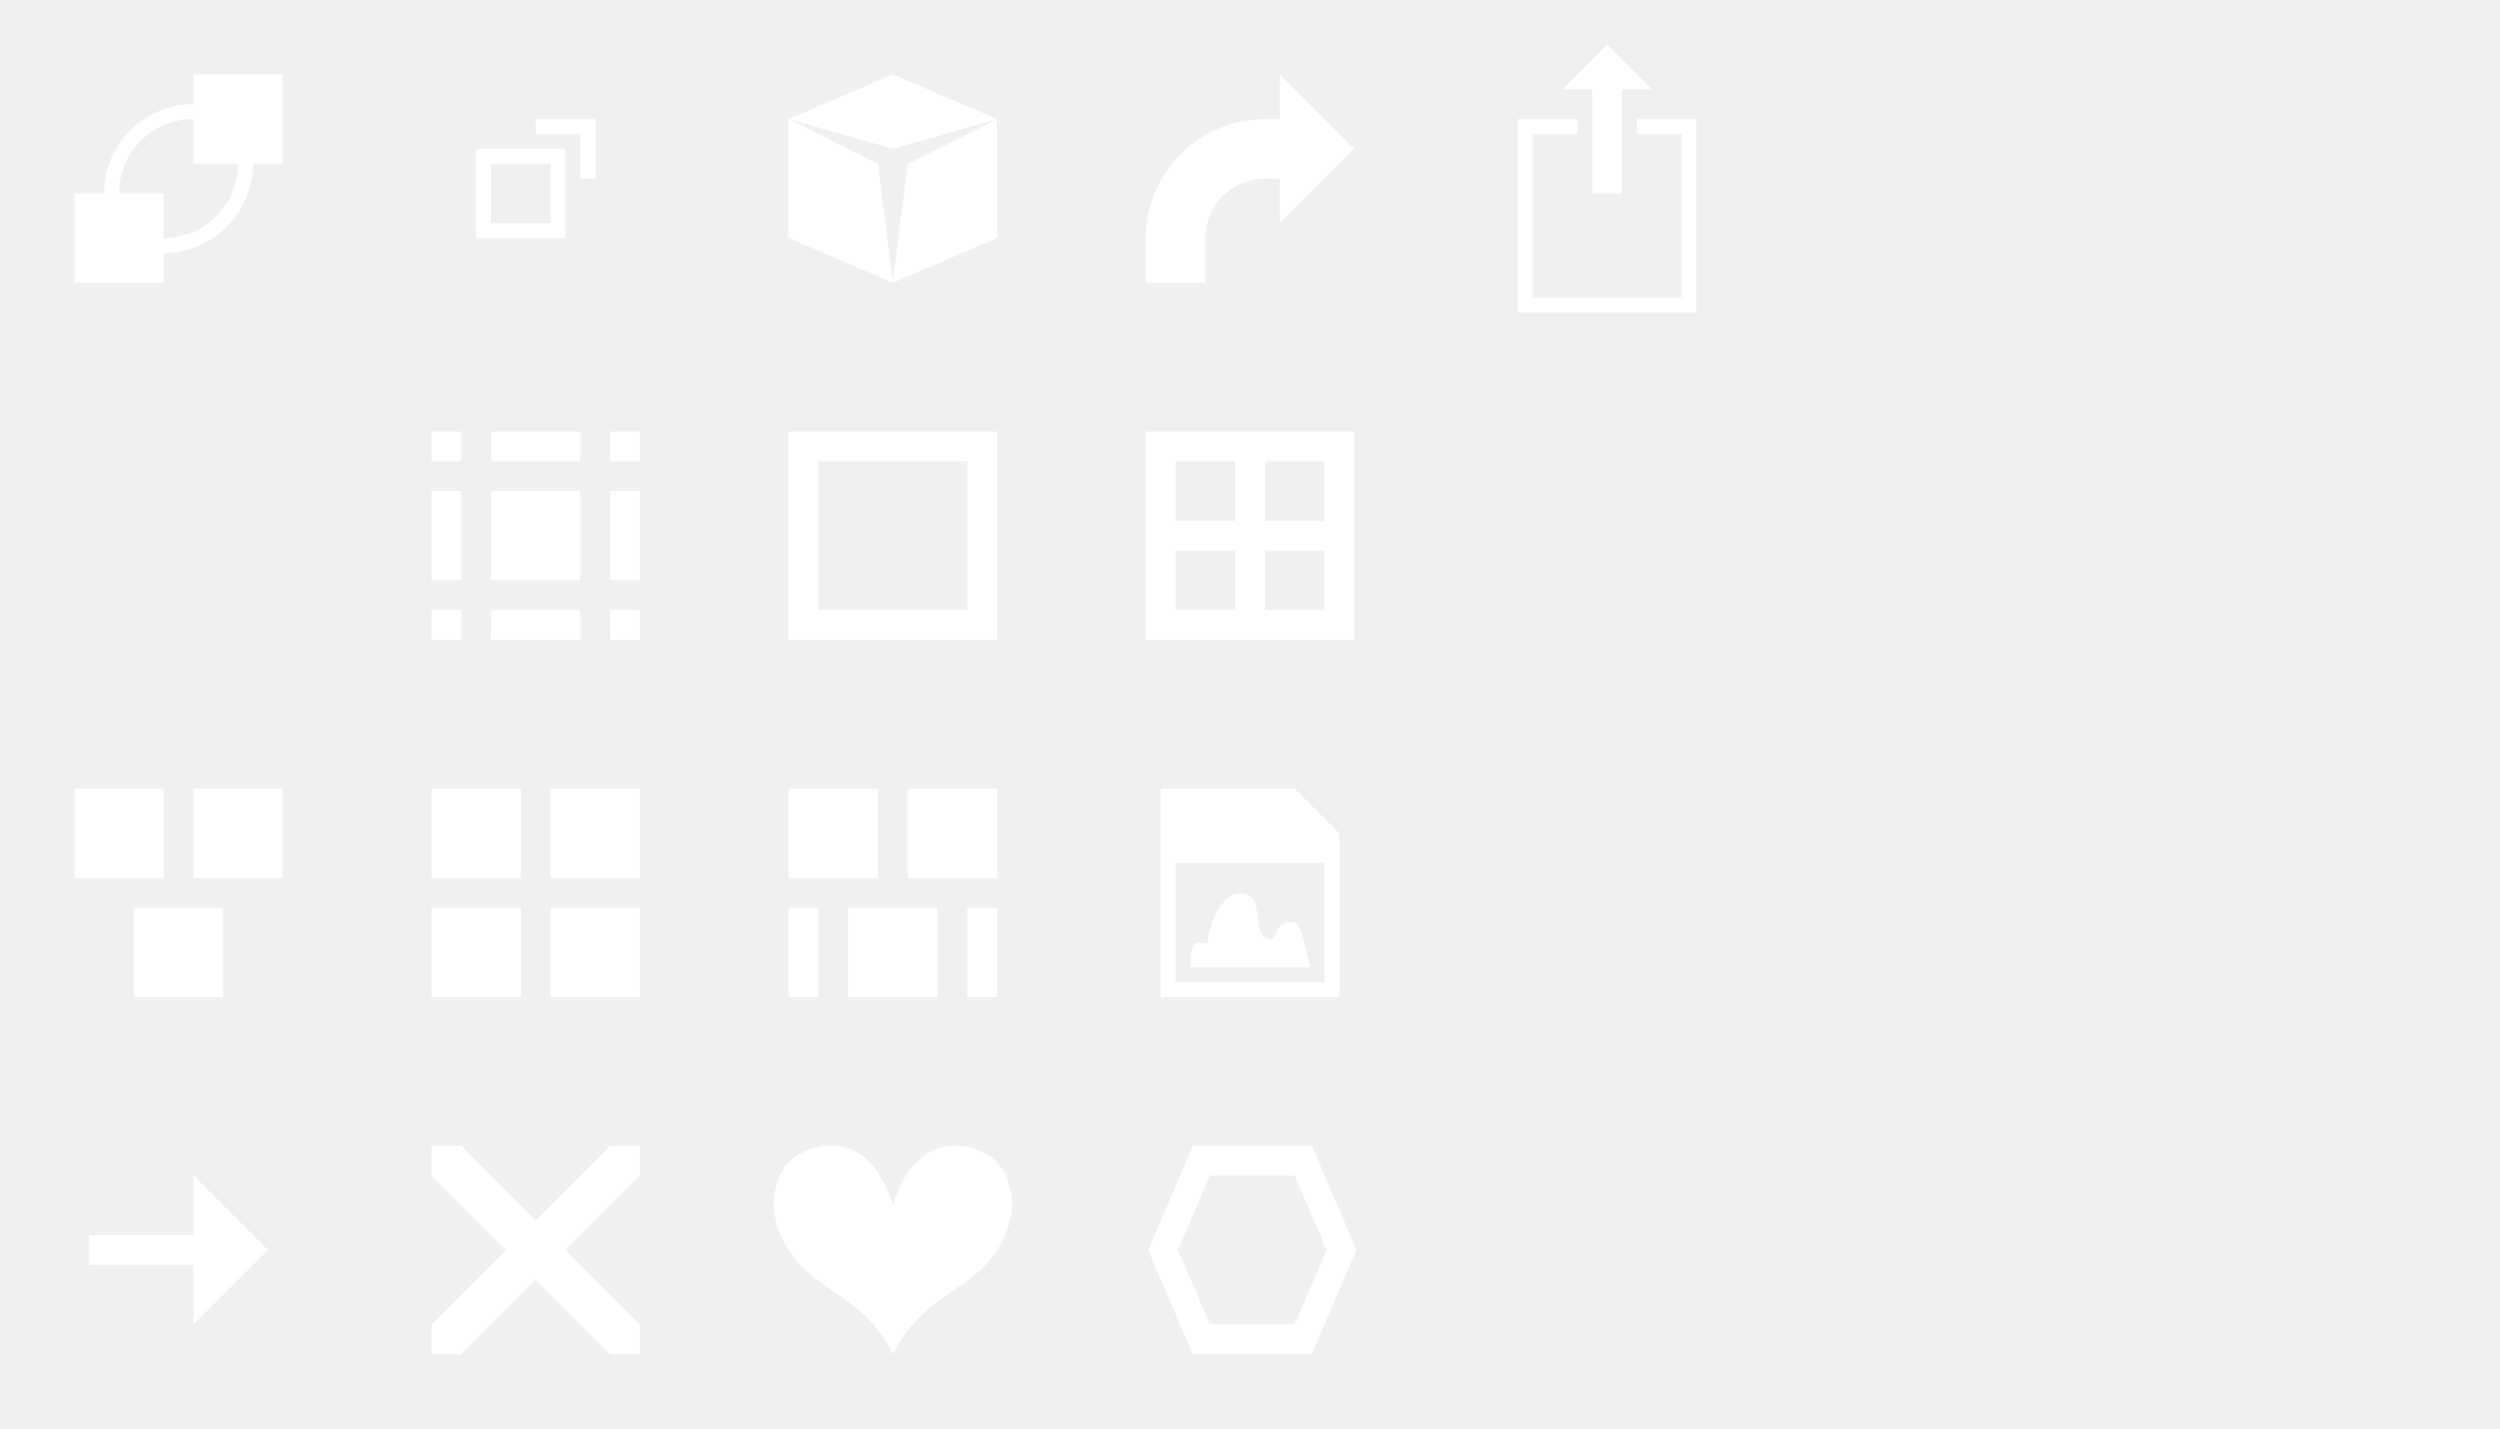
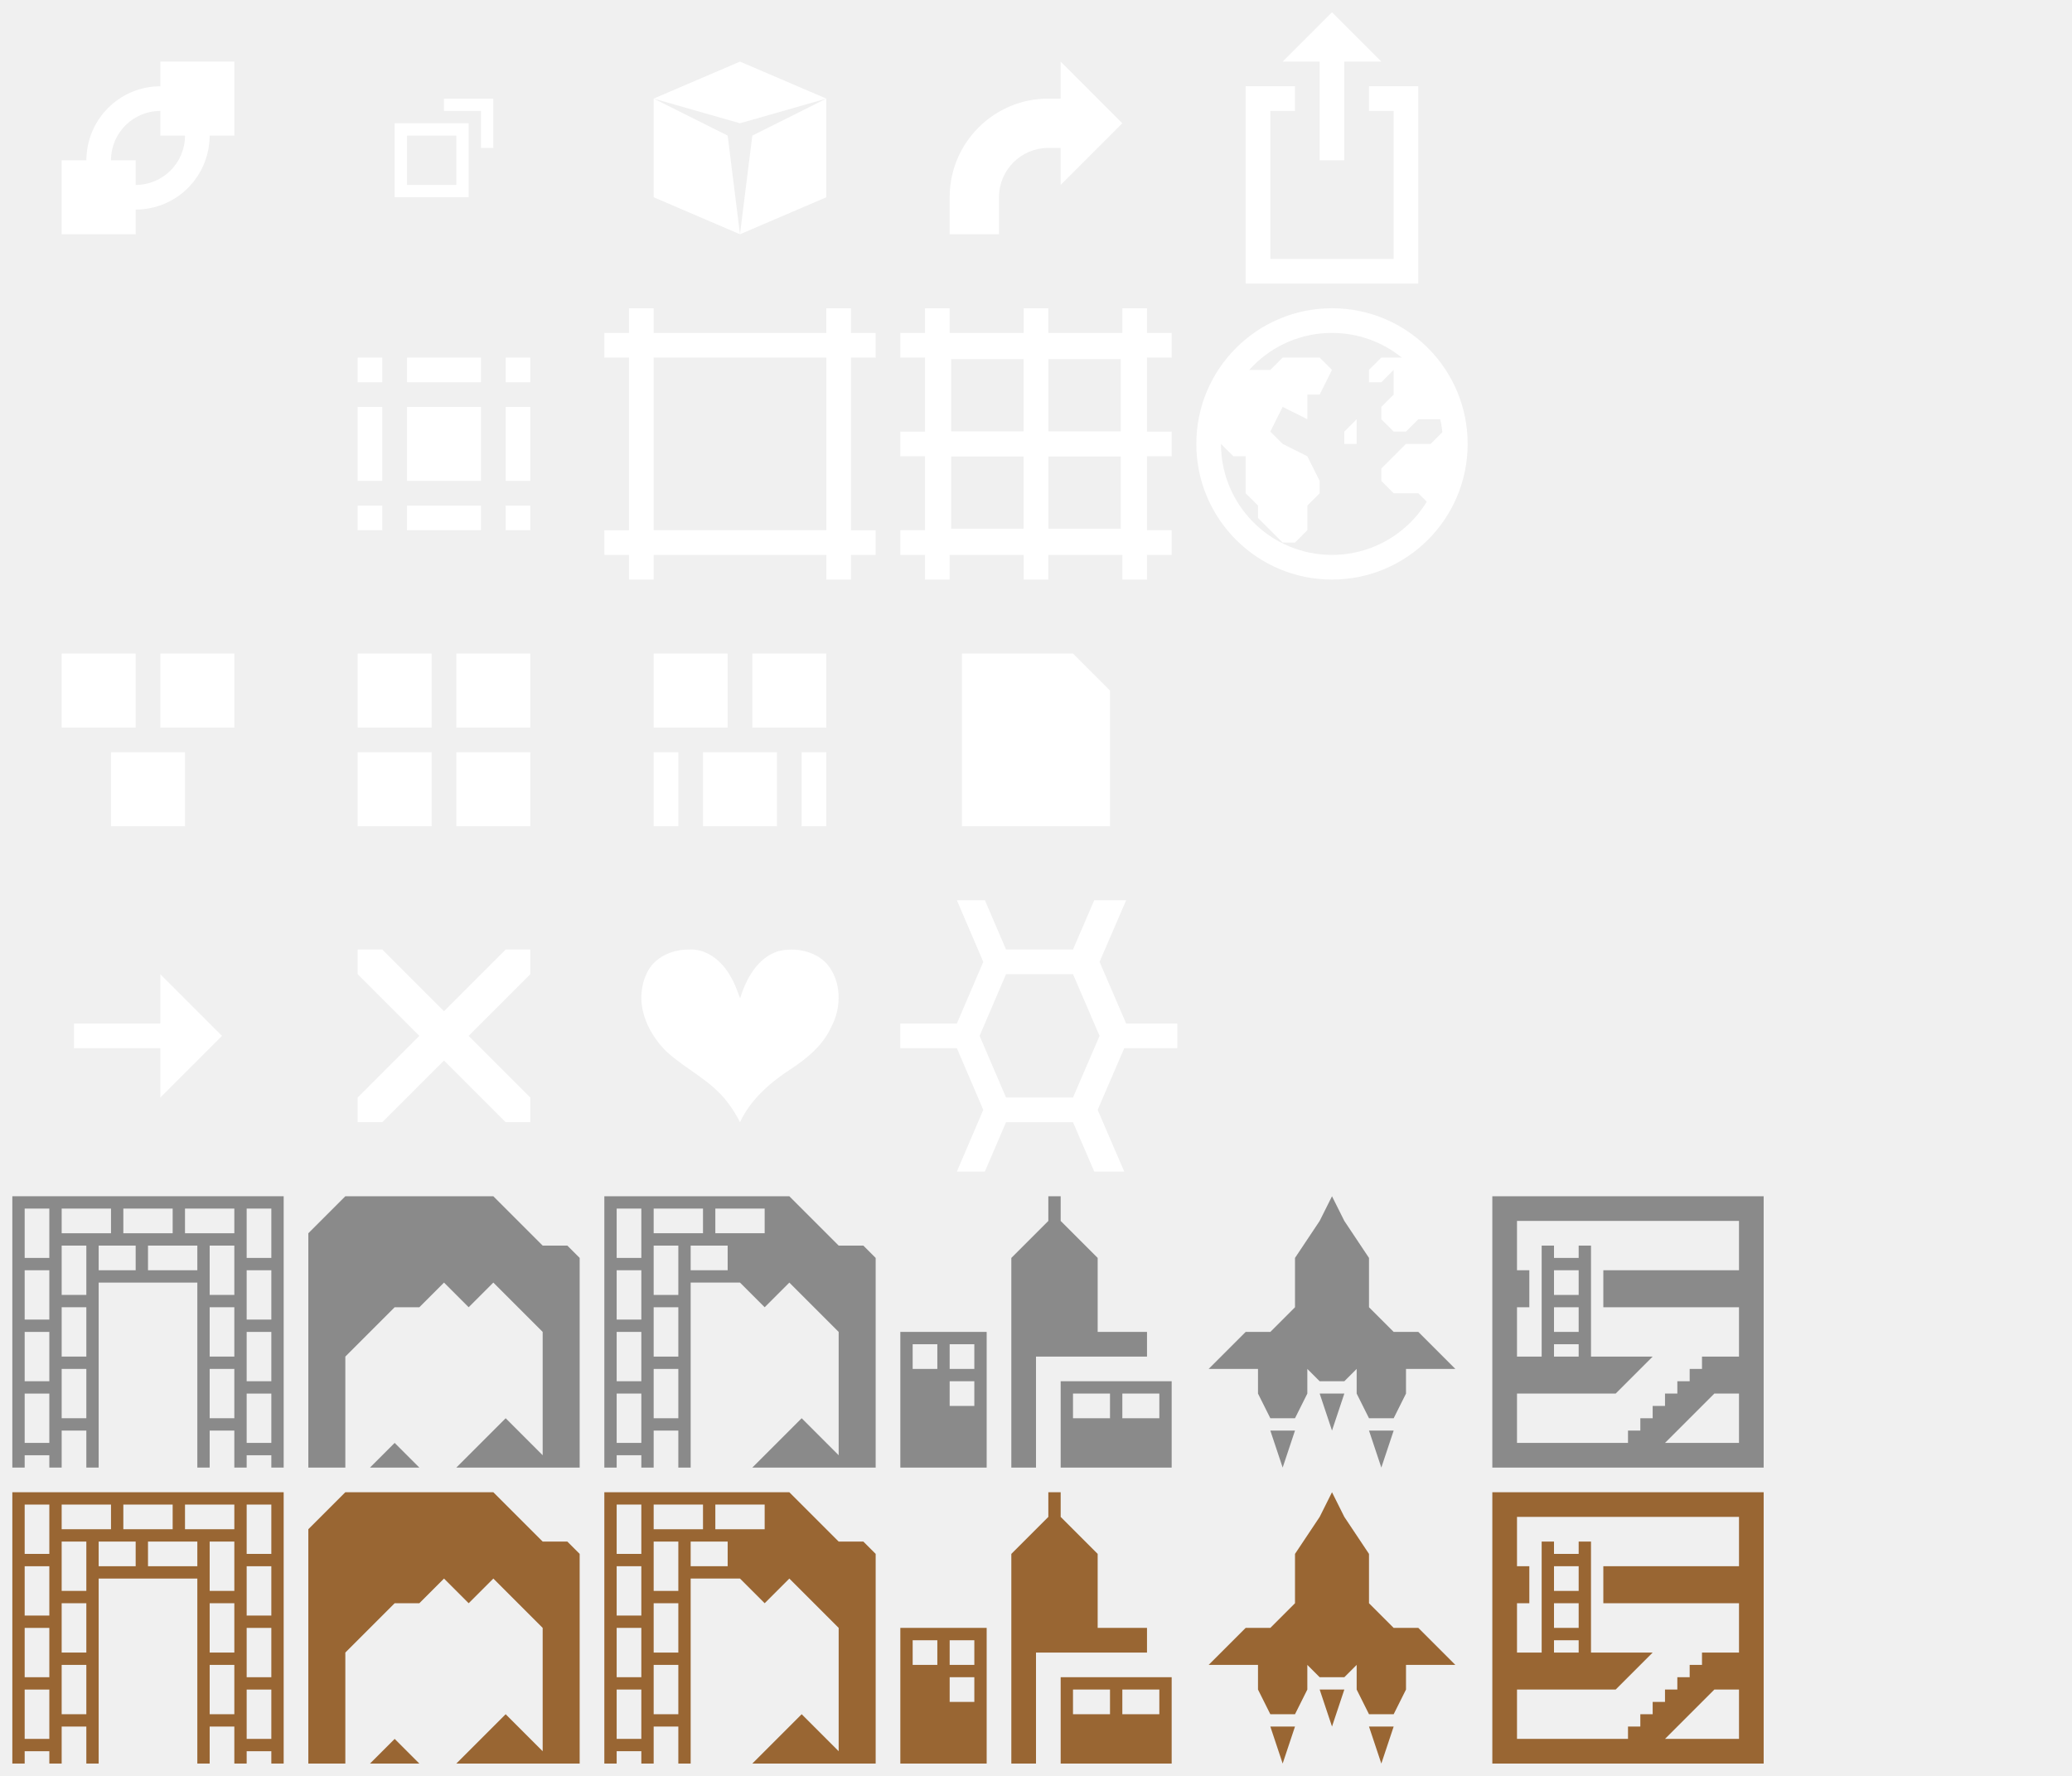
- <svg xmlns="http://www.w3.org/2000/svg" width="168" height="96" id="svg2" version="1.1">
+ <svg xmlns="http://www.w3.org/2000/svg" viewBox="0 0 168 144" version="1.1" id="svg2" height="144" width="168">
  <defs id="defs4" />
-   <g id="layer1" transform="translate(0,-956.3622)">
-     <path style="color:#000000;fill:#ffffff;stroke:none;stroke-width:2.52;marker:none;visibility:visible;display:inline;overflow:visible;enable-background:accumulate;opacity:1;fill-opacity:1" d="m 13,961.362 0,2 c -3.314,0 -6,2.686 -6,6 l -2,0 0,6 6,0 0,-2 c 3.314,0 6,-2.686 6,-6 l 2,0 0,-6 -6,0 z m 0,3 0,3 3,0 c 0,2.761 -2.239,5 -5,5 l 0,-3 -3,0 c 0,-2.761 2.239,-5 5,-5 z" id="rect4142" />
-     <path style="color:#000000;fill:#ffffff;fill-opacity:1;fill-rule:nonzero;stroke:none;stroke-width:2.52;marker:none;visibility:visible;display:inline;overflow:visible;enable-background:accumulate;opacity:1" d="m 36,964.362 0,1 3,0 0,3 1,0 0,-3 0,-1 -1,0 -3,0 z m -4,2 0,6 6,0 0,-6 -6,0 z m 1,1 4,0 0,4 -4,0 0,-4 z" id="rect4994" />
-     <path style="color:#000000;fill:#ffffff;fill-opacity:1;fill-rule:nonzero;stroke:none;stroke-width:2.52;marker:none;visibility:visible;display:inline;overflow:visible;enable-background:accumulate;opacity:1" d="m 29,1033.362 0,2 5,5 -5,5 0,2 2,0 5,-5 5,5 2,0 0,-2 -5,-5 5,-5 0,-2 -2,0 -5,5 -5,-5 z" id="path5186" />
-     <path style="color:#000000;fill:#ffffff;fill-opacity:1;fill-rule:nonzero;stroke:none;stroke-width:2.52;marker:none;visibility:visible;display:inline;overflow:visible;enable-background:accumulate;opacity:1" d="m 13,1035.362 0,4 -7,0 0,2 7,0 0,4 5,-5 z" id="path5245" />
-     <path style="color:#000000;fill:#ffffff;fill-opacity:1;fill-rule:nonzero;stroke:none;stroke-width:2.52;marker:none;visibility:visible;display:inline;overflow:visible;enable-background:accumulate" d="m 67,8 -6,3 -1,8 7,-3 z" transform="translate(0,956.3622)" id="path5272" />
-     <path style="color:#000000;fill:#ffffff;fill-opacity:1;fill-rule:nonzero;stroke:none;stroke-width:2.52;marker:none;visibility:visible;display:inline;overflow:visible;enable-background:accumulate" d="m 53,964.362 7,-3 7,3 -7,2 z" id="path5291" />
-     <path style="color:#000000;fill:#ffffff;fill-opacity:1;fill-rule:nonzero;stroke:none;stroke-width:2.52;marker:none;visibility:visible;display:inline;overflow:visible;enable-background:accumulate" d="m 53,972.362 0,-8 6,3 1,8 z" id="path5270" />
-     <path style="color:#000000;fill:#ffffff;fill-opacity:1;fill-rule:nonzero;stroke:none;stroke-width:2.52;marker:none;visibility:visible;display:inline;overflow:visible;enable-background:accumulate;opacity:1" d="m 53,985.362 0,14 14,0 0,-14 z m 2,2 10,0 0,10 -10,0 z" id="rect5536" />
-     <path style="color:#000000;fill:#ffffff;fill-opacity:1;fill-rule:nonzero;stroke:none;stroke-width:2.52;marker:none;visibility:visible;display:inline;overflow:visible;enable-background:accumulate;opacity:1" d="m 77,985.362 0,14 14,0 0,-14 z m 2,2 4,0 0,4 -4,0 z m 6,0 4,0 0,4 -4,0 z m -6,6 4,0 0,4 -4,0 z m 6,0 4,0 0,4 -4,0 z" id="rect5536-7" />
-     <path style="color:#000000;fill:#ffffff;fill-opacity:1;fill-rule:nonzero;stroke:none;stroke-width:2.52;marker:none;visibility:visible;display:inline;overflow:visible;enable-background:accumulate;opacity:1" d="M 78 53 L 78 67 L 90 67 L 90 56 L 87 53 L 78 53 z M 79 58 L 89 58 L 89 66 L 79 66 L 79 58 z " transform="translate(0,956.3622)" id="path5688" />
-     <path style="color:#000000;fill:#ffffff;fill-opacity:1;fill-rule:nonzero;stroke:none;stroke-width:2.52;marker:none;visibility:visible;display:inline;overflow:visible;enable-background:accumulate" d="m 80,1021.362 8,0 c 0,0 -0.393,-2.891 -1.046,-3 -1.466,-0.246 -0.964,1.459 -1.866,1.058 -0.902,-0.401 -0.124,-2.955 -1.648,-3.028 -1.524,-0.073 -2.27,2.554 -2.27,3.211 0,0.657 -1.19,-1.026 -1.17,1.76 z" id="path5752" />
-     <path style="color:#000000;fill:#ffffff;fill-opacity:1;fill-rule:nonzero;stroke:none;stroke-width:2.52;marker:none;visibility:visible;display:inline;overflow:visible;enable-background:accumulate;opacity:1" d="m 29,985.362 0,2 2,0 0,-2 z m 4,0 0,2 6,0 0,-2 z m 8,0 0,2 2,0 0,-2 z m -12,4 0,6 2,0 0,-6 z m 4,0 0,6 6,0 0,-6 z m 8,0 0,6 2,0 0,-6 z m -12,8 0,2 2,0 0,-2 z m 4,0 0,2 6,0 0,-2 z m 8,0 0,2 2,0 0,-2 z" id="rect5754-0" />
-     <path style="color:#000000;fill:#ffffff;fill-opacity:1;fill-rule:nonzero;stroke:none;stroke-width:2.52;marker:none;visibility:visible;display:inline;overflow:visible;enable-background:accumulate;opacity:1" d="m 5,1009.362 0,6 6,0 0,-6 z m 8,0 0,6 6,0 0,-6 z m -4,8 0,6 6,0 0,-6 z" id="rect5754-4" />
-     <path style="color:#000000;fill:#ffffff;fill-opacity:1;fill-rule:nonzero;stroke:none;stroke-width:2.52;marker:none;visibility:visible;display:inline;overflow:visible;enable-background:accumulate;opacity:1" d="m 29,1009.362 0,6 6,0 0,-6 -6,0 z m 8,0 0,6 6,0 0,-6 -6,0 z m -8,8 0,6 6,0 0,-6 -6,0 z m 8,0 0,6 6,0 0,-6 -6,0 z" id="rect5754-4-1" />
-     <path style="color:#000000;fill:#ffffff;fill-opacity:1;fill-rule:nonzero;stroke:none;stroke-width:2.52;marker:none;visibility:visible;display:inline;overflow:visible;enable-background:accumulate;opacity:1" d="m 53,1009.362 0,6 6,0 0,-6 -6,0 z m 8,0 0,6 6,0 0,-6 -6,0 z m -8,8 0,6 2,0 0,-6 -2,0 z m 4,0 0,6 6,0 0,-6 -6,0 z m 8,0 0,6 2,0 0,-6 -2,0 z" id="rect5754-4-8" />
-     <path style="color:#000000;fill:#ffffff;fill-opacity:1;fill-rule:nonzero;stroke:none;stroke-width:2.52;marker:none;visibility:visible;display:inline;overflow:visible;enable-background:accumulate;opacity:1" d="m 86,961.362 0,3 -1,0 c -4.418,0 -8,3.582 -8,8 l 0,3 4,0 0,-3 c 0,-2.209 1.791,-4 4,-4 l 1,0 0,3 5,-5 -5,-5 z" id="path6943" />
-     <path style="color:#000000;fill:#ffffff;fill-opacity:1;fill-rule:nonzero;stroke:none;stroke-width:2.52;marker:none;visibility:visible;display:inline;overflow:visible;enable-background:accumulate" d="m 52,1037.362 c 0.048,1.611 0.895,3.129 2.016,4.248 1.581,1.466 3.654,2.367 4.965,4.131 0.395,0.503 0.734,1.049 1.02,1.621 0.862,-1.823 2.409,-3.202 4.078,-4.279 1.368,-0.888 2.684,-1.983 3.356,-3.51 0.812,-1.562 0.798,-3.648 -0.369,-5.03 -0.972,-1.083 -2.609,-1.384 -3.979,-1.047 -1.668,0.542 -2.595,2.241 -3.074,3.822 -0.174,-0.429 -0.439,-1.249 -0.774,-1.768 -0.668,-1.22 -1.911,-2.281 -3.377,-2.186 -1.373,-0.02 -2.841,0.631 -3.427,1.935 -0.311,0.639 -0.433,1.357 -0.434,2.063 z" id="path5186-4" />
-     <path style="color:#000000;fill:#ffffff;fill-opacity:1;fill-rule:nonzero;stroke:none;stroke-width:2.52;marker:none;visibility:visible;display:inline;overflow:visible;enable-background:accumulate;opacity:1" d="m 80.156,1033.362 -3,7 3,7 2,0 4,0 2,0 3,-7 -3,-7 -2,0 -4,0 -2,0 z m 1.156,2 5.688,0 2.156,5 -2.156,5 -5.688,0 -2.156,-5 2.156,-5 z" id="rect5536-7-8" />
-     <path style="color:#000000;fill:#ffffff;fill-opacity:1;fill-rule:nonzero;stroke:none;stroke-width:2.52;marker:none;visibility:visible;display:inline;overflow:visible;enable-background:accumulate" d="m 102,964.362 0,13 12,0 0,-13 -4,0 0,1 3,0 0,11 -10,0 0,-11 3,0 0,-1 z" id="rect4617" />
-     <path style="color:#000000;fill:#ffffff;fill-opacity:1;fill-rule:nonzero;stroke:none;stroke-width:2.52;marker:none;visibility:visible;display:inline;overflow:visible;enable-background:accumulate" d="m 105,962.362 2,0 0,7 2,0 0,-7 2,0 -3,-3 z" id="path5245-1" />
+   <g transform="translate(0,-972.5197)" id="layer1">
+     <path id="rect4142" d="m 13,977.516 v 2 a 6,6 0 0 0 -1.192,0.119 c -0.794,0.16 -1.529,0.478 -2.175,0.917 a 6,6 0 0 0 -0.183,0.134 c -0.099,0.073 -0.2,0.144 -0.295,0.223 a 6,6 0 0 0 -0.185,0.17 c -0.08,0.073 -0.162,0.144 -0.238,0.222 a 6,6 0 0 0 -0.168,0.185 c -0.08,0.088 -0.161,0.176 -0.236,0.269 a 6,6 0 0 0 -0.134,0.179 c -0.071,0.095 -0.141,0.192 -0.207,0.291 a 6,6 0 0 0 -0.112,0.181 c -0.07,0.115 -0.139,0.23 -0.201,0.35 a 6,6 0 0 0 -0.064,0.134 c -0.066,0.134 -0.127,0.27 -0.183,0.41 a 6,6 0 0 0 -0.055,0.148 c -0.047,0.129 -0.091,0.259 -0.13,0.392 a 6,6 0 0 0 -0.06,0.238 c -0.027,0.111 -0.054,0.222 -0.075,0.335 a 6,6 0 0 0 -0.04,0.267 c -0.015,0.104 -0.031,0.209 -0.04,0.315 a 6,6 0 0 0 -0.026,0.52 H 5 v 5.998 h 5.999 v -2 a 6,6 0 0 0 0.612,-0.031 6,6 0 0 0 0.004,0 c 0.196,-0.02 0.387,-0.05 0.577,-0.088 0.198,-0.04 0.392,-0.09 0.582,-0.148 0.386,-0.119 0.754,-0.276 1.102,-0.467 0.173,-0.095 0.343,-0.198 0.505,-0.309 0.002,0 0.005,0 0.007,0 a 6,6 0 0 0 0.079,-0.06 c 0.129,-0.091 0.256,-0.185 0.377,-0.286 a 6,6 0 0 0 0.15,-0.137 c 0.097,-0.086 0.193,-0.173 0.284,-0.266 a 6,6 0 0 0 0.132,-0.145 c 0.09,-0.098 0.18,-0.196 0.264,-0.3 a 6,6 0 0 0 0.108,-0.145 c 0.082,-0.108 0.163,-0.217 0.238,-0.331 a 6,6 0 0 0 0.114,-0.185 c 0.063,-0.104 0.124,-0.21 0.181,-0.319 a 6,6 0 0 0 0.101,-0.207 c 0.053,-0.111 0.104,-0.221 0.15,-0.335 a 6,6 0 0 0 0.077,-0.214 c 0.041,-0.116 0.083,-0.231 0.117,-0.35 a 6,6 0 0 0 0.057,-0.22 c 0.029,-0.116 0.057,-0.233 0.079,-0.352 a 6,6 0 0 0 0.042,-0.286 c 0.013,-0.097 0.026,-0.194 0.035,-0.293 a 6,6 0 0 0 0.027,-0.524 H 19 v -5.998 z m 0,3.999 v 2 h 2 a 4,4 0 0 1 -4.001,4.001 v -2 H 8.999 a 4,4 0 0 1 4.001,-4.001 z" style="color:#000000;display:inline;overflow:visible;visibility:visible;opacity:1;fill:#ffffff;fill-opacity:1;stroke:none;stroke-width:2.52;marker:none;enable-background:accumulate" />
+     <path id="rect4994" d="m 35.999,980.515 v 1 h 3 v 3 h 1 v -3 -1 h -1 z m -4,2 v 6 h 6 v -6 z m 1,1 h 4 v 4 h -4 z" style="color:#000000;display:inline;overflow:visible;visibility:visible;opacity:1;fill:#ffffff;fill-opacity:1;fill-rule:nonzero;stroke:none;stroke-width:2.52;marker:none;enable-background:accumulate" />
+     <path id="path5186" d="m 28.999,1049.515 v 2 l 5,5 -5,5 v 2 h 2 l 5,-5 5,5 h 2 v -2 l -5,-5 5,-5 v -2 h -2 l -5,5 -5,-5 z" style="color:#000000;display:inline;overflow:visible;visibility:visible;opacity:1;fill:#ffffff;fill-opacity:1;fill-rule:nonzero;stroke:none;stroke-width:2.52;marker:none;enable-background:accumulate" />
+     <path id="path5245" d="m 12.999,1051.515 v 4 H 5.999 v 2 h 7 v 4 l 5,-5 z" style="color:#000000;display:inline;overflow:visible;visibility:visible;opacity:1;fill:#ffffff;fill-opacity:1;fill-rule:nonzero;stroke:none;stroke-width:2.52;marker:none;enable-background:accumulate" />
+     <path id="path5272" d="m 66.999,980.515 -6,3 -1,8 7,-3 z" style="color:#000000;display:inline;overflow:visible;visibility:visible;fill:#ffffff;fill-opacity:1;fill-rule:nonzero;stroke:none;stroke-width:2.52;marker:none;enable-background:accumulate" />
+     <path id="path5291" d="m 52.999,980.515 7,-3 7,3 -7,2 z" style="color:#000000;display:inline;overflow:visible;visibility:visible;fill:#ffffff;fill-opacity:1;fill-rule:nonzero;stroke:none;stroke-width:2.52;marker:none;enable-background:accumulate" />
+     <path id="path5270" d="m 52.999,988.515 v -8 l 6,3 1,8 z" style="color:#000000;display:inline;overflow:visible;visibility:visible;fill:#ffffff;fill-opacity:1;fill-rule:nonzero;stroke:none;stroke-width:2.52;marker:none;enable-background:accumulate" />
+     <path id="rect5536-7" d="m 75.124,999.64 v 17.75 h 17.75 v -17.75 z m 2,2 h 5.875 v 5.875 h -5.875 z m 7.875,0 h 5.875 v 5.875 h -5.875 z m -7.875,7.875 h 5.875 v 5.875 h -5.875 z m 7.875,0 h 5.875 v 5.875 h -5.875 z" style="color:#000000;display:inline;overflow:visible;visibility:visible;opacity:1;fill:#ffffff;fill-opacity:1;fill-rule:nonzero;stroke:none;stroke-width:2.52;marker:none;enable-background:accumulate" />
+     <path id="path5688" d="m 77.999,1025.515 v 14 h 12 v -11 l -3,-3 z" style="color:#000000;display:inline;overflow:visible;visibility:visible;opacity:1;fill:#ffffff;fill-opacity:1;fill-rule:nonzero;stroke:none;stroke-width:2.52;marker:none;enable-background:accumulate" />
+     <path id="rect5754-0" d="m 28.999,1001.515 v 2 h 2 v -2 z m 4,0 v 2 h 6 v -2 z m 8,0 v 2 h 2 v -2 z m -12,4 v 6 h 2 v -6 z m 4,0 v 6 h 6 v -6 z m 8,0 v 6 h 2 v -6 z m -12,8 v 2 h 2 v -2 z m 4,0 v 2 h 6 v -2 z m 8,0 v 2 h 2 v -2 z" style="color:#000000;display:inline;overflow:visible;visibility:visible;opacity:1;fill:#ffffff;fill-opacity:1;fill-rule:nonzero;stroke:none;stroke-width:2.52;marker:none;enable-background:accumulate" />
+     <path id="rect5754-4" d="m 4.999,1025.515 v 6 h 6 v -6 z m 8,0 v 6 h 6 v -6 z m -4,8 v 6 h 6 v -6 z" style="color:#000000;display:inline;overflow:visible;visibility:visible;opacity:1;fill:#ffffff;fill-opacity:1;fill-rule:nonzero;stroke:none;stroke-width:2.52;marker:none;enable-background:accumulate" />
+     <path id="rect5754-4-1" d="m 28.999,1025.515 v 6 h 6 v -6 z m 8,0 v 6 h 6 v -6 z m -8,8 v 6 h 6 v -6 z m 8,0 v 6 h 6 v -6 z" style="color:#000000;display:inline;overflow:visible;visibility:visible;opacity:1;fill:#ffffff;fill-opacity:1;fill-rule:nonzero;stroke:none;stroke-width:2.52;marker:none;enable-background:accumulate" />
+     <path id="rect5754-4-8" d="m 52.999,1025.515 v 6 h 6 v -6 z m 8,0 v 6 h 6 v -6 z m -8,8 v 6 h 2 v -6 z m 4,0 v 6 h 6 v -6 z m 8,0 v 6 h 2 v -6 z" style="color:#000000;display:inline;overflow:visible;visibility:visible;opacity:1;fill:#ffffff;fill-opacity:1;fill-rule:nonzero;stroke:none;stroke-width:2.52;marker:none;enable-background:accumulate" />
+     <path id="path6943" d="m 85.999,977.515 v 3 h -1 c -4.418,0 -8,3.582 -8,8 v 3 h 4 v -3 c 0,-2.209 1.791,-4 4,-4 h 1 v 3 l 5,-5 z" style="color:#000000;display:inline;overflow:visible;visibility:visible;opacity:1;fill:#ffffff;fill-opacity:1;fill-rule:nonzero;stroke:none;stroke-width:2.52;marker:none;enable-background:accumulate" />
+     <path id="path5186-4" d="m 51.999,1053.515 c 0.048,1.611 0.895,3.129 2.016,4.248 1.581,1.466 3.654,2.367 4.965,4.131 0.395,0.503 0.734,1.049 1.019,1.621 0.862,-1.823 2.409,-3.202 4.078,-4.279 1.368,-0.889 2.684,-1.983 3.356,-3.51 0.812,-1.562 0.798,-3.648 -0.369,-5.03 -0.972,-1.083 -2.609,-1.384 -3.979,-1.047 -1.668,0.542 -2.595,2.241 -3.074,3.822 -0.174,-0.429 -0.439,-1.249 -0.774,-1.768 -0.668,-1.22 -1.911,-2.281 -3.377,-2.186 -1.373,-0.02 -2.841,0.631 -3.427,1.935 -0.311,0.639 -0.433,1.357 -0.434,2.063 z" style="color:#000000;display:inline;overflow:visible;visibility:visible;fill:#ffffff;fill-opacity:1;fill-rule:nonzero;stroke:none;stroke-width:2.52;marker:none;enable-background:accumulate" />
+     <path id="rect5536-7-8" d="m 77.584,1045.515 2.142,4.999 -2.142,5.001 h -4.585 v 2 h 4.585 l 2.142,5.001 -2.142,5.001 h 2.272 l 1.714,-4.001 h 0.584 4.845 l 1.725,4.001 h 2.43 l -2.155,-5.001 2.155,-5.001 h 1.002 3.303 v -2 h -3.461 -0.687 l -2.157,-5.001 2.157,-4.999 h -2.587 l -1.725,3.999 h -4.845 -0.584 l -1.714,-3.999 z m 3.986,5.998 h 5.429 l 2.155,5.001 -2.155,5.001 h -5.429 l -2.142,-5.001 z" style="color:#000000;display:inline;overflow:visible;visibility:visible;opacity:1;fill:#ffffff;fill-opacity:1;fill-rule:nonzero;stroke:none;stroke-width:2.52;marker:none;enable-background:accumulate" />
+     <path id="rect4617" d="m 100.999,979.515 v 16 h 14 V 979.515 h -4 v 2 h 2 v 12 h -10 v -12 h 2 v -2 z" style="color:#000000;display:inline;overflow:visible;visibility:visible;fill:#ffffff;fill-opacity:1;fill-rule:nonzero;stroke:none;stroke-width:2.52;marker:none;enable-background:accumulate" />
+     <path id="path5245-1" d="m 103.999,977.515 h 3 v 8 h 2 v -8 h 3 l -4,-4 z" style="color:#000000;display:inline;overflow:visible;visibility:visible;fill:#ffffff;fill-opacity:1;fill-rule:nonzero;stroke:none;stroke-width:2.52;marker:none;enable-background:accumulate" />
+     <path id="path76" d="m 104.999,1001.515 h 2 l 1,1 -1,2 h -1 v 2 l -2,-1 -1,2 1,1 2,1 1,2 v 1 l -1,1 v 2 l -1,1 h -1 l -2,-2 v -1 l -1,-1 v -3 h -1 l -1,-1 -1,-2 2,-4 h 3 l 1,-1 z" style="opacity:1;vector-effect:none;fill:#ffffff;fill-opacity:1;stroke:none;stroke-width:2.52;stroke-linecap:butt;stroke-linejoin:miter;stroke-miterlimit:4;stroke-dasharray:none;stroke-dashoffset:0;stroke-opacity:1;marker:none" />
+     <path id="path93" d="m 109.999,1006.515 -1,1 v 1 h 1 z" style="opacity:1;vector-effect:none;fill:#ffffff;fill-opacity:1;stroke:none;stroke-width:2.52;stroke-linecap:butt;stroke-linejoin:miter;stroke-miterlimit:4;stroke-dasharray:none;stroke-dashoffset:0;stroke-opacity:1;marker:none" />
+     <path id="path100" d="m 111.999,1001.515 -1,1 v 1 h 1 l 1,-1 v 2 l -1,1 v 1 l 1,1 h 1 l 1,-1 h 2 v 1 l -1,1 h -2 l -1,1 -1,1 v 1 l 1,1 h 2 l 1,1 2,-3 v -4 l -2,-4 -2,-1 z" style="opacity:1;vector-effect:none;fill:#ffffff;fill-opacity:1;stroke:none;stroke-width:2.52;stroke-linecap:butt;stroke-linejoin:miter;stroke-miterlimit:4;stroke-dasharray:none;stroke-dashoffset:0;stroke-opacity:1;marker:none" />
+     <path id="path115" d="m 107.998,997.514 a 11,11 0 0 0 -10.999,11.001 11,11 0 0 0 10.999,10.999 11,11 0 0 0 11.001,-10.999 11,11 0 0 0 -11.001,-11.001 z m 0,2.001 a 9,9 0 0 1 9.001,9 9,9 0 0 1 -9.001,9 9,9 0 0 1 -9,-9 9,9 0 0 1 9,-9 z" style="opacity:1;vector-effect:none;fill:#ffffff;fill-opacity:1;stroke:none;stroke-width:2.52;stroke-linecap:butt;stroke-linejoin:miter;stroke-miterlimit:4;stroke-dasharray:none;stroke-dashoffset:0;stroke-opacity:1;marker:none" />
+     <path id="rect229" d="m 75.001,997.516 v 2 h -2.001 v 2 h 2.001 v 6 h -2.001 v 2 h 2.001 v 6 h -2.001 v 2 h 2.001 v 2.001 h 1.998 v -2.001 h 6.002 v 2.001 h 1.998 v -2.001 h 6.002 v 2.001 h 1.998 v -2.001 h 2.001 v -2 h -2.001 v -6 h 2.001 v -2 h -2.001 v -6 h 2.001 v -2 h -2.001 v -2 h -1.998 v 2 h -6.002 v -2 h -1.998 v 2 h -6.002 v -2 z m 1.998,3.999 h 6.002 v 6 h -6.002 z m 8,0 h 6.002 v 6 h -6.002 z m -8,8 h 6.002 v 6 h -6.002 z m 8,0 h 6.002 v 6 h -6.002 z" style="opacity:1;vector-effect:none;fill:#ffffff;fill-opacity:1;stroke:none;stroke-width:2.52;stroke-linecap:butt;stroke-linejoin:miter;stroke-miterlimit:4;stroke-dasharray:none;stroke-dashoffset:0;stroke-opacity:1;marker:none" />
+     <path id="rect229-0" d="m 51.001,997.516 v 2 h -2.001 v 2 h 2.001 l 3.69e-4,14.001 H 49 v 1.999 h 2.001 v 2 h 1.998 v -2 h 14.002 v 2 h 1.998 v -2 h 2.001 v -1.999 h -2.001 l -3.69e-4,-14.001 h 2.001 v -2 h -2.001 v -2 h -1.998 v 2 H 52.999 v -2 z m 1.998,3.999 h 14.002 l 3.69e-4,14.001 H 52.999 Z" style="opacity:1;vector-effect:none;fill:#ffffff;fill-opacity:1;stroke:none;stroke-width:2.52;stroke-linecap:butt;stroke-linejoin:miter;stroke-miterlimit:4;stroke-dasharray:none;stroke-dashoffset:0;stroke-opacity:1;marker:none" />
+     <path id="rect4239" d="m 1,1069.52 v 19 3 h 1 v -1 h 2 v 1 h 1 v -3 h 2 v 3 h 1 v -3 -12 h 8 v 12 3 h 1 v -3 h 2 v 3 h 1 v -1 h 2 v 1 h 1 v -3 -19 z m 1,1 h 2 v 4 H 2 Z m 3,0 h 4 v 2 H 5 Z m 5,0 h 4 v 2 h -4 z m 5,0 h 4 v 2 h -4 z m 5,0 h 2 v 4 h -2 z m -15,3 h 2 v 4 H 5 Z m 3,0 h 3 v 2 H 8 Z m 4,0 h 4 v 2 h -4 z m 5,0 h 2 v 4 h -2 z m -15,2 h 2 v 4 H 2 Z m 18,0 h 2 v 4 h -2 z m -15,3 h 2 v 4 H 5 Z m 12,0 h 2 v 4 h -2 z m -15,2 h 2 v 4 H 2 Z m 18,0 h 2 v 4 h -2 z m -15,3 h 2 v 4 H 5 Z m 12,0 h 2 v 4 h -2 z m -15,2 h 2 v 3 1 H 2 v -1 z m 18,0 h 2 v 3 1 h -2 v -1 z" style="opacity:1;vector-effect:none;fill:#8a8a8a;fill-opacity:1;stroke:none;stroke-width:2.52;stroke-linecap:butt;stroke-linejoin:miter;stroke-miterlimit:4;stroke-dasharray:none;stroke-dashoffset:0;stroke-opacity:1;marker:none;font-variant-east_asian:normal" />
+     <path id="path4206" d="m 28,1069.52 -3,3 v 19 h 3 v -9 l 4,-4 h 2 l 2,-2 2,2 2,-2 4,4 v 10 l -3,-3 -4,4 h 7 1 2 v -17 l -1,-1 h -2 l -4,-4 z m 4,20 -2,2 h 4 z" style="opacity:1;vector-effect:none;fill:#8a8a8a;fill-opacity:1;stroke:none;stroke-width:2.52;stroke-linecap:butt;stroke-linejoin:miter;stroke-miterlimit:4;stroke-dasharray:none;stroke-dashoffset:0;stroke-opacity:1;marker:none;font-variant-east_asian:normal" />
+     <path id="rect4239-1" d="m 49,1069.52 v 19 3 h 1 v -1 h 2 v 1 h 1 v -3 h 2 v 3 h 1 v -3 -12 h 3 1 l 2,2 2,-2 4,4 v 10 l -3,-3 -4,4 h 7 1 2 v -17 l -1,-1 h -2 l -4,-4 h -1 -3 z m 1,1 h 2 v 4 h -2 z m 3,0 h 4 v 2 h -4 z m 5,0 h 2 2 v 2 h -2 -2 z m -5,3 h 2 v 4 h -2 z m 3,0 h 3 v 2 h -3 z m -6,2 h 2 v 4 h -2 z m 3,3 h 2 v 4 h -2 z m -3,2 h 2 v 4 h -2 z m 3,3 h 2 v 4 h -2 z m -3,2 h 2 v 3 1 h -2 v -1 z" style="opacity:1;vector-effect:none;fill:#8a8a8a;fill-opacity:1;stroke:none;stroke-width:2.52;stroke-linecap:butt;stroke-linejoin:miter;stroke-miterlimit:4;stroke-dasharray:none;stroke-dashoffset:0;stroke-opacity:1;marker:none;font-variant-east_asian:normal" />
+     <path id="rect4098" d="m 85,1069.52 v 2 l -3,3 v 17 h 2 v -9 h 9 v -2 h -4 v -6 l -3,-3 v -2 z m -12,11 v 11 h 7 v -11 z m 1,1 h 2 v 2 h -2 z m 3,0 h 2 v 2 h -2 z m 0,3 h 2 v 2 h -2 z m 9,0 v 7 h 9 v -7 z m 1,1 h 1 1 1 v 2 h -1 -1 -1 z m 4,0 h 1 1 1 v 2 h -1 -1 -1 z" style="opacity:1;vector-effect:none;fill:#8a8a8a;fill-opacity:1;stroke:none;stroke-width:2.52;stroke-linecap:butt;stroke-linejoin:miter;stroke-miterlimit:4;stroke-dasharray:none;stroke-dashoffset:0;stroke-opacity:1;marker:none;font-variant-east_asian:normal" />
+     <path id="rect4588-9" d="m 108,1069.52 -1,2 -2,3 v 4 l -2,2 h -2 l -3,3 h 4 v 2 l 1,2 h 2 l 1,-2 v -2 l 1,1 h 2 l 1,-1 v 2 l 1,2 h 2 l 1,-2 v -2 h 4 l -3,-3 h -2 l -2,-2 v -4 l -2,-3 z m -1,16 1,3 1,-3 z m -4,3 1,3 1,-3 z m 8,0 1,3 1,-3 z" style="opacity:1;vector-effect:none;fill:#8a8a8a;fill-opacity:1;stroke:none;stroke-width:2.52;stroke-linecap:butt;stroke-linejoin:miter;stroke-miterlimit:4;stroke-dasharray:none;stroke-dashoffset:0;stroke-opacity:1;marker:none;font-variant-east_asian:normal" />
+     <path id="rect4802" d="m 121,1069.52 v 22 h 22 v -22 z m 2,2 h 18 v 4 h -11 v 3 h 11 v 4 h -2 -1 v 1 h -1 v 1 h -1 v 1 h -1 v 1 h -1 v 1 h -1 v 1 h -1 v 1 h -9 v -4 h 8 l 3,-3 h -5 v -9 h -1 v 1 h -2 v -1 h -1 v 9 h -2 v -4 h 1 v -3 h -1 z m 3,4 h 2 v 2 h -2 z m 0,3 h 2 v 2 h -2 z m 0,3 h 2 v 1 h -2 z m 13,4 h 2 v 4 h -6 z" style="opacity:1;vector-effect:none;fill:#8a8a8a;fill-opacity:1;stroke:none;stroke-width:2.52;stroke-linecap:butt;stroke-linejoin:miter;stroke-miterlimit:4;stroke-dasharray:none;stroke-dashoffset:0;stroke-opacity:1;marker:none;font-variant-east_asian:normal" />
+     <path id="rect4239-6" d="m 1,1093.52 v 19 3 h 1 v -1 h 2 v 1 h 1 v -3 h 2 v 3 h 1 v -3 -12 h 8 v 12 3 h 1 v -3 h 2 v 3 h 1 v -1 h 2 v 1 h 1 v -3 -19 z m 1,1 h 2 v 4 H 2 Z m 3,0 h 4 v 2 H 5 Z m 5,0 h 4 v 2 h -4 z m 5,0 h 4 v 2 h -4 z m 5,0 h 2 v 4 h -2 z m -15,3 h 2 v 4 H 5 Z m 3,0 h 3 v 2 H 8 Z m 4,0 h 4 v 2 h -4 z m 5,0 h 2 v 4 h -2 z m -15,2 h 2 v 4 H 2 Z m 18,0 h 2 v 4 h -2 z m -15,3 h 2 v 4 H 5 Z m 12,0 h 2 v 4 h -2 z m -15,2 h 2 v 4 H 2 Z m 18,0 h 2 v 4 h -2 z m -15,3 h 2 v 4 H 5 Z m 12,0 h 2 v 4 h -2 z m -15,2 h 2 v 3 1 H 2 v -1 z m 18,0 h 2 v 3 1 h -2 v -1 z" style="opacity:1;vector-effect:none;fill:#996633;fill-opacity:1;stroke:none;stroke-width:2.52;stroke-linecap:butt;stroke-linejoin:miter;stroke-miterlimit:4;stroke-dasharray:none;stroke-dashoffset:0;stroke-opacity:1;marker:none;font-variant-east_asian:normal" />
+     <path id="path4206-1" d="m 28,1093.52 -3,3 v 19 h 3 v -9 l 4,-4 h 2 l 2,-2 2,2 2,-2 4,4 v 10 l -3,-3 -4,4 h 7 1 2 v -17 l -1,-1 h -2 l -4,-4 z m 4,20 -2,2 h 4 z" style="opacity:1;vector-effect:none;fill:#996633;fill-opacity:1;stroke:none;stroke-width:2.52;stroke-linecap:butt;stroke-linejoin:miter;stroke-miterlimit:4;stroke-dasharray:none;stroke-dashoffset:0;stroke-opacity:1;marker:none;font-variant-east_asian:normal" />
+     <path id="rect4239-1-5" d="m 49,1093.52 v 19 3 h 1 v -1 h 2 v 1 h 1 v -3 h 2 v 3 h 1 v -3 -12 h 3 1 l 2,2 2,-2 4,4 v 10 l -3,-3 -4,4 h 7 1 2 v -17 l -1,-1 h -2 l -4,-4 h -1 -3 z m 1,1 h 2 v 4 h -2 z m 3,0 h 4 v 2 h -4 z m 5,0 h 2 2 v 2 h -2 -2 z m -5,3 h 2 v 4 h -2 z m 3,0 h 3 v 2 h -3 z m -6,2 h 2 v 4 h -2 z m 3,3 h 2 v 4 h -2 z m -3,2 h 2 v 4 h -2 z m 3,3 h 2 v 4 h -2 z m -3,2 h 2 v 3 1 h -2 v -1 z" style="opacity:1;vector-effect:none;fill:#996633;fill-opacity:1;stroke:none;stroke-width:2.52;stroke-linecap:butt;stroke-linejoin:miter;stroke-miterlimit:4;stroke-dasharray:none;stroke-dashoffset:0;stroke-opacity:1;marker:none;font-variant-east_asian:normal" />
+     <path id="rect4098-9" d="m 85,1093.52 v 2 l -3,3 v 17 h 2 v -9 h 9 v -2 h -4 v -6 l -3,-3 v -2 z m -12,11 v 11 h 7 v -11 z m 1,1 h 2 v 2 h -2 z m 3,0 h 2 v 2 h -2 z m 0,3 h 2 v 2 h -2 z m 9,0 v 7 h 9 v -7 z m 1,1 h 1 1 1 v 2 h -1 -1 -1 z m 4,0 h 1 1 1 v 2 h -1 -1 -1 z" style="opacity:1;vector-effect:none;fill:#996633;fill-opacity:1;stroke:none;stroke-width:2.52;stroke-linecap:butt;stroke-linejoin:miter;stroke-miterlimit:4;stroke-dasharray:none;stroke-dashoffset:0;stroke-opacity:1;marker:none;font-variant-east_asian:normal" />
+     <path id="rect4588-9-4" d="m 108,1093.52 -1,2 -2,3 v 4 l -2,2 h -2 l -3,3 h 4 v 2 l 1,2 h 2 l 1,-2 v -2 l 1,1 h 2 l 1,-1 v 2 l 1,2 h 2 l 1,-2 v -2 h 4 l -3,-3 h -2 l -2,-2 v -4 l -2,-3 z m -1,16 1,3 1,-3 z m -4,3 1,3 1,-3 z m 8,0 1,3 1,-3 z" style="opacity:1;vector-effect:none;fill:#996633;fill-opacity:1;stroke:none;stroke-width:2.52;stroke-linecap:butt;stroke-linejoin:miter;stroke-miterlimit:4;stroke-dasharray:none;stroke-dashoffset:0;stroke-opacity:1;marker:none;font-variant-east_asian:normal" />
+     <path id="rect4802-9" d="m 121,1093.52 v 22 h 22 v -22 z m 2,2 h 18 v 4 h -11 v 3 h 11 v 4 h -2 -1 v 1 h -1 v 1 h -1 v 1 h -1 v 1 h -1 v 1 h -1 v 1 h -1 v 1 h -9 v -4 h 8 l 3,-3 h -5 v -9 h -1 v 1 h -2 v -1 h -1 v 9 h -2 v -4 h 1 v -3 h -1 z m 3,4 h 2 v 2 h -2 z m 0,3 h 2 v 2 h -2 z m 0,3 h 2 v 1 h -2 z m 13,4 h 2 v 4 h -6 z" style="opacity:1;vector-effect:none;fill:#996633;fill-opacity:1;stroke:none;stroke-width:2.52;stroke-linecap:butt;stroke-linejoin:miter;stroke-miterlimit:4;stroke-dasharray:none;stroke-dashoffset:0;stroke-opacity:1;marker:none;font-variant-east_asian:normal" />
  </g>
</svg>
